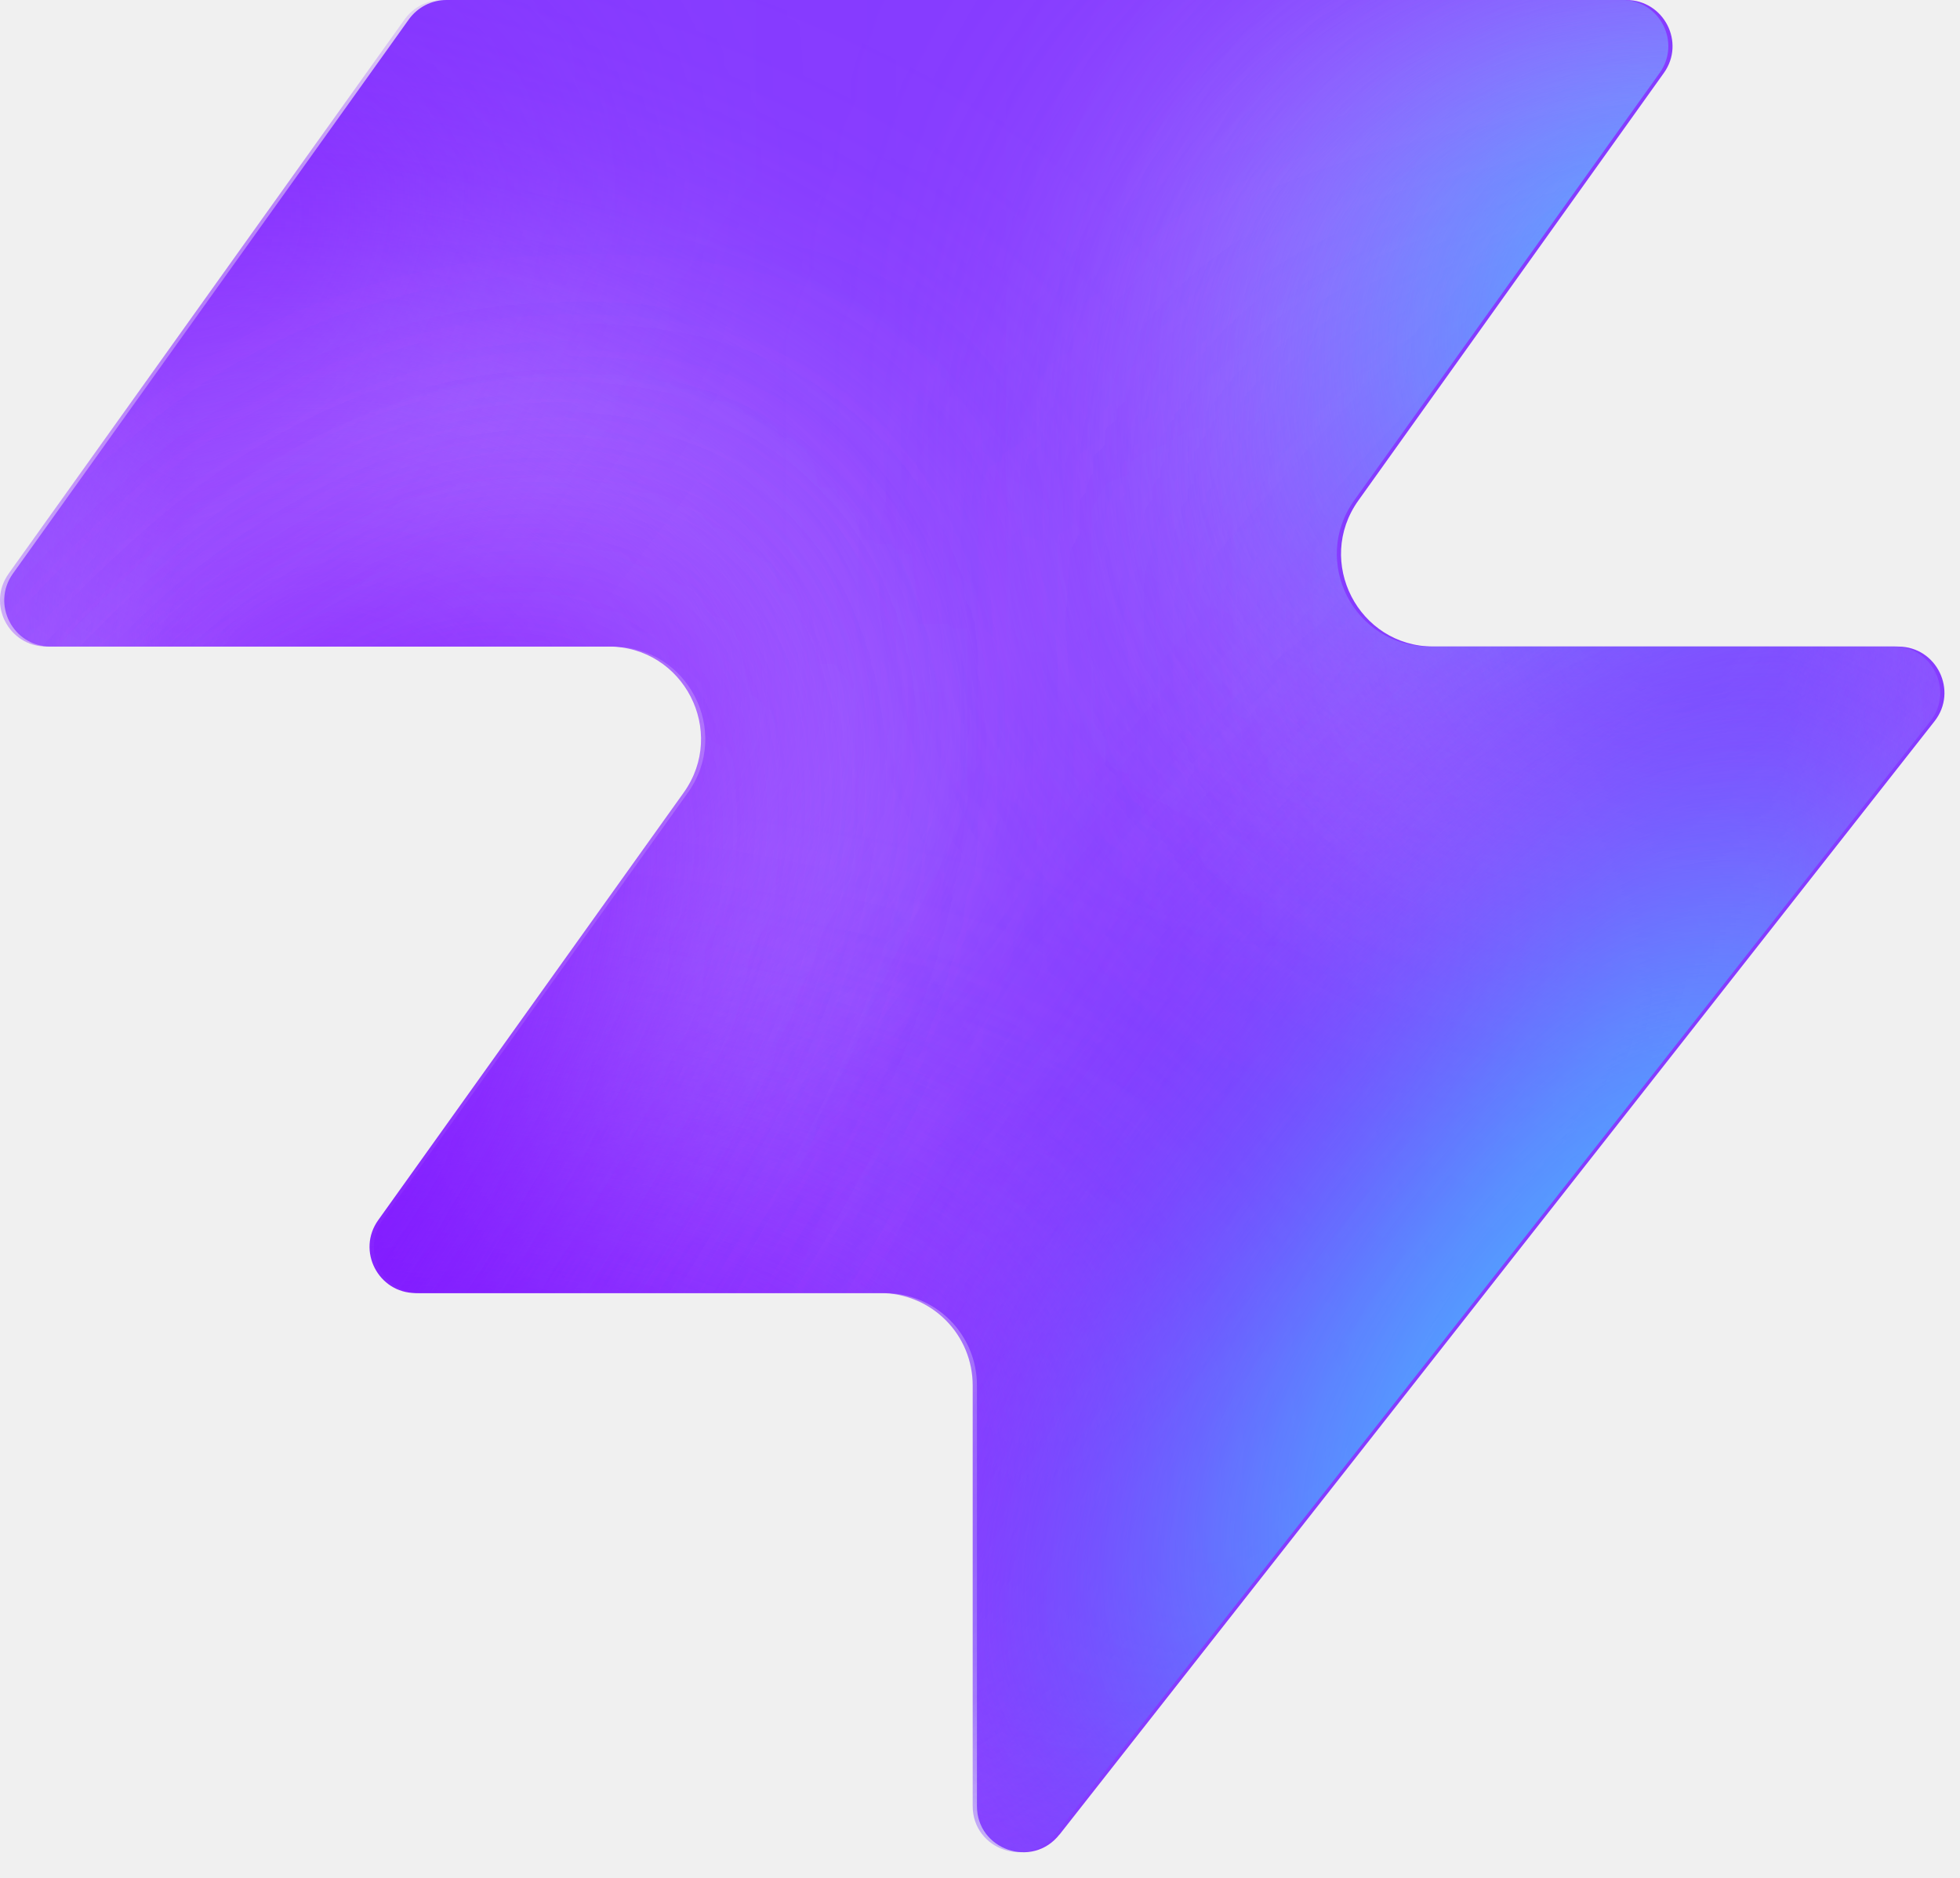
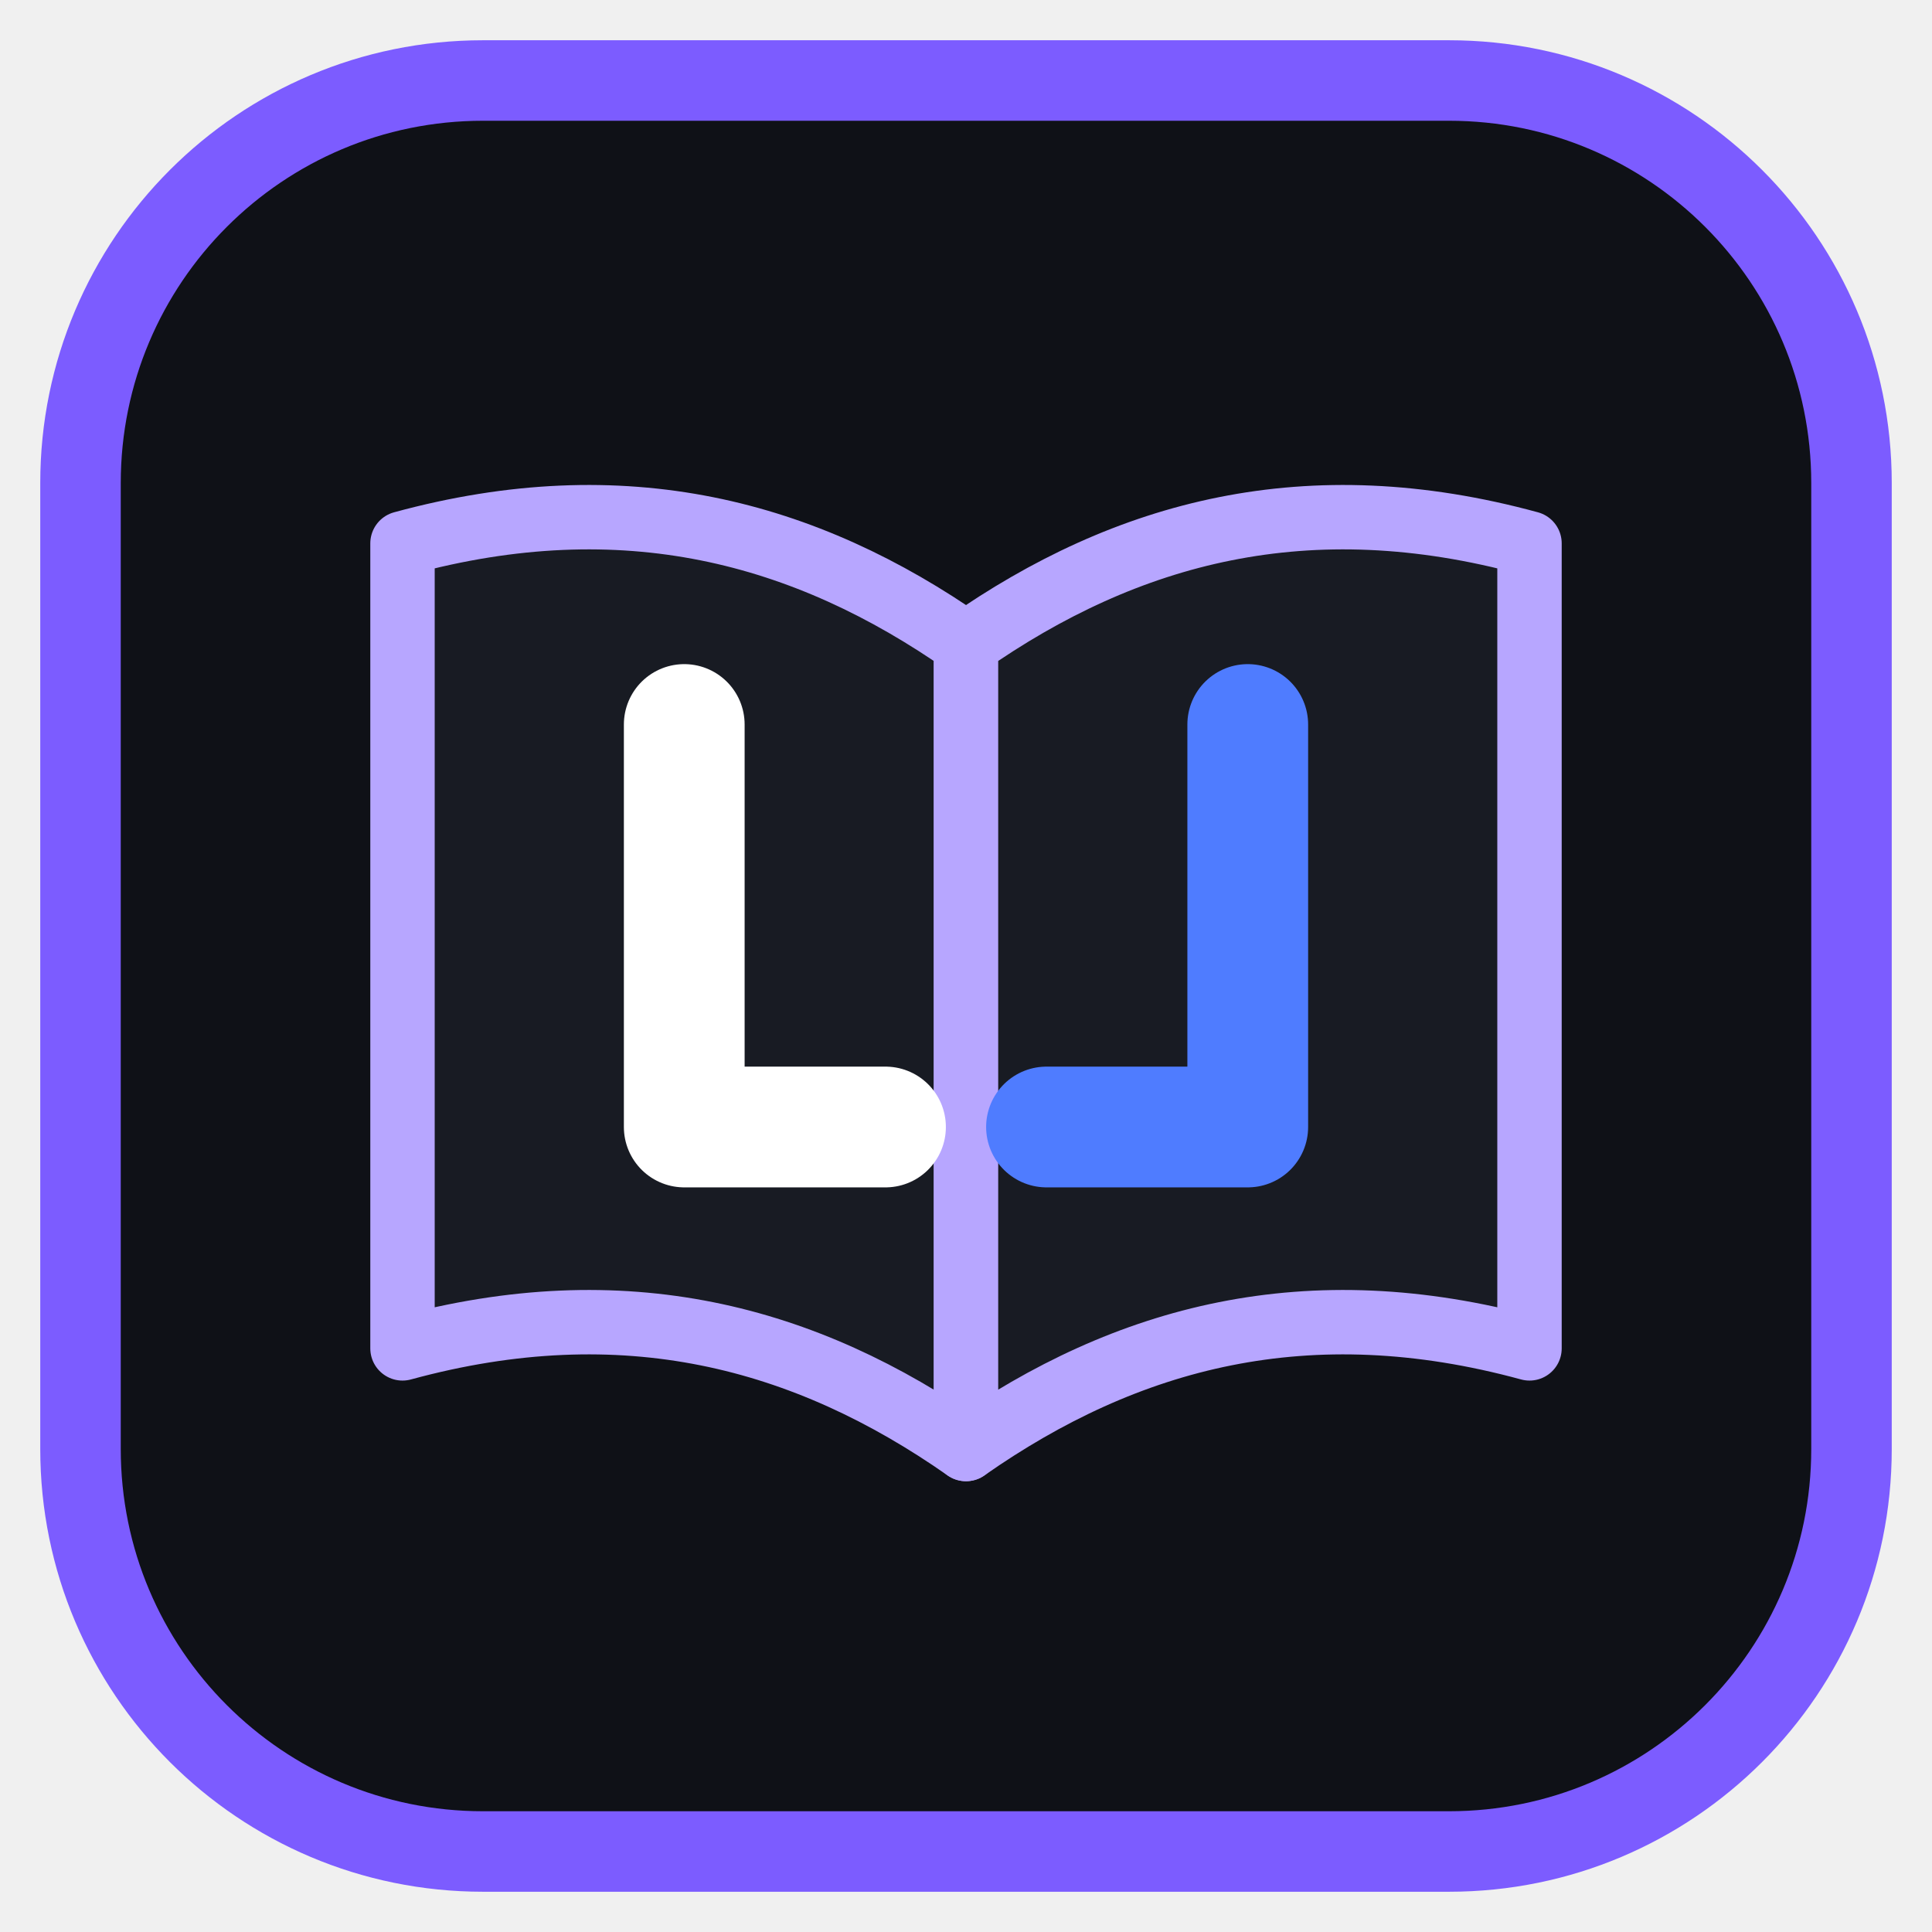
- <svg xmlns="http://www.w3.org/2000/svg" width="48" height="46" fill="none" viewBox="0 0 48 46">
-   <path fill="#863bff" d="M25.946 44.938c-.664.845-2.021.375-2.021-.698V33.937a2.26 2.26 0 0 0-2.262-2.262H10.287c-.92 0-1.456-1.04-.92-1.788l7.48-10.471c1.07-1.497 0-3.578-1.842-3.578H1.237c-.92 0-1.456-1.04-.92-1.788L10.013.474c.214-.297.556-.474.92-.474h28.894c.92 0 1.456 1.04.92 1.788l-7.48 10.471c-1.07 1.498 0 3.579 1.842 3.579h11.377c.943 0 1.473 1.088.89 1.83L25.947 44.94z" style="fill:#863bff;fill:color(display-p3 .525 .23 1);fill-opacity:1" />
-   <mask id="a" width="48" height="46" x="0" y="0" maskUnits="userSpaceOnUse" style="mask-type:alpha">
-     <path fill="#000" d="M25.842 44.938c-.664.844-2.021.375-2.021-.698V33.937a2.26 2.26 0 0 0-2.262-2.262H10.183c-.92 0-1.456-1.04-.92-1.788l7.48-10.471c1.07-1.498 0-3.579-1.842-3.579H1.133c-.92 0-1.456-1.04-.92-1.787L9.91.473c.214-.297.556-.474.92-.474h28.894c.92 0 1.456 1.04.92 1.788l-7.48 10.471c-1.07 1.498 0 3.578 1.842 3.578h11.377c.943 0 1.473 1.088.89 1.832L25.843 44.94z" style="fill:#000;fill-opacity:1" />
-   </mask>
-   <g mask="url(#a)">
-     <g filter="url(#b)">
-       <ellipse cx="5.508" cy="14.704" fill="#ede6ff" rx="5.508" ry="14.704" style="fill:#ede6ff;fill:color(display-p3 .927 .903 1);fill-opacity:1" transform="matrix(.00324 1 1 -.00324 -4.47 31.516)" />
-     </g>
-     <g filter="url(#c)">
-       <ellipse cx="10.399" cy="29.851" fill="#ede6ff" rx="10.399" ry="29.851" style="fill:#ede6ff;fill:color(display-p3 .927 .903 1);fill-opacity:1" transform="matrix(.00324 1 1 -.00324 -39.328 7.883)" />
-     </g>
-     <g filter="url(#d)">
-       <ellipse cx="5.508" cy="30.487" fill="#7e14ff" rx="5.508" ry="30.487" style="fill:#7e14ff;fill:color(display-p3 .492 .077 1);fill-opacity:1" transform="rotate(89.814 -25.913 -14.639)scale(1 -1)" />
-     </g>
-     <g filter="url(#e)">
-       <ellipse cx="5.508" cy="30.599" fill="#7e14ff" rx="5.508" ry="30.599" style="fill:#7e14ff;fill:color(display-p3 .492 .077 1);fill-opacity:1" transform="rotate(89.814 -32.644 -3.334)scale(1 -1)" />
-     </g>
-     <g filter="url(#f)">
-       <ellipse cx="5.508" cy="30.599" fill="#7e14ff" rx="5.508" ry="30.599" style="fill:#7e14ff;fill:color(display-p3 .492 .077 1);fill-opacity:1" transform="matrix(.00324 1 1 -.00324 -34.34 30.47)" />
-     </g>
-     <g filter="url(#g)">
-       <ellipse cx="14.072" cy="22.078" fill="#ede6ff" rx="14.072" ry="22.078" style="fill:#ede6ff;fill:color(display-p3 .927 .903 1);fill-opacity:1" transform="rotate(93.35 24.506 48.493)scale(-1 1)" />
-     </g>
-     <g filter="url(#h)">
-       <ellipse cx="3.47" cy="21.501" fill="#7e14ff" rx="3.47" ry="21.501" style="fill:#7e14ff;fill:color(display-p3 .492 .077 1);fill-opacity:1" transform="rotate(89.009 28.708 47.59)scale(-1 1)" />
-     </g>
-     <g filter="url(#i)">
-       <ellipse cx="3.47" cy="21.501" fill="#7e14ff" rx="3.47" ry="21.501" style="fill:#7e14ff;fill:color(display-p3 .492 .077 1);fill-opacity:1" transform="rotate(89.009 28.708 47.59)scale(-1 1)" />
-     </g>
-     <g filter="url(#j)">
-       <ellipse cx=".387" cy="8.972" fill="#7e14ff" rx="4.407" ry="29.108" style="fill:#7e14ff;fill:color(display-p3 .492 .077 1);fill-opacity:1" transform="rotate(39.51 .387 8.972)" />
-     </g>
-     <g filter="url(#k)">
-       <ellipse cx="47.523" cy="-6.092" fill="#7e14ff" rx="4.407" ry="29.108" style="fill:#7e14ff;fill:color(display-p3 .492 .077 1);fill-opacity:1" transform="rotate(37.892 47.523 -6.092)" />
-     </g>
-     <g filter="url(#l)">
-       <ellipse cx="41.412" cy="6.333" fill="#47bfff" rx="5.971" ry="9.665" style="fill:#47bfff;fill:color(display-p3 .28 .748 1);fill-opacity:1" transform="rotate(37.892 41.412 6.333)" />
-     </g>
-     <g filter="url(#m)">
-       <ellipse cx="-1.879" cy="38.332" fill="#7e14ff" rx="4.407" ry="29.108" style="fill:#7e14ff;fill:color(display-p3 .492 .077 1);fill-opacity:1" transform="rotate(37.892 -1.88 38.332)" />
-     </g>
-     <g filter="url(#n)">
-       <ellipse cx="-1.879" cy="38.332" fill="#7e14ff" rx="4.407" ry="29.108" style="fill:#7e14ff;fill:color(display-p3 .492 .077 1);fill-opacity:1" transform="rotate(37.892 -1.88 38.332)" />
-     </g>
-     <g filter="url(#o)">
-       <ellipse cx="35.651" cy="29.907" fill="#7e14ff" rx="4.407" ry="29.108" style="fill:#7e14ff;fill:color(display-p3 .492 .077 1);fill-opacity:1" transform="rotate(37.892 35.651 29.907)" />
-     </g>
-     <g filter="url(#p)">
-       <ellipse cx="38.418" cy="32.4" fill="#47bfff" rx="5.971" ry="15.297" style="fill:#47bfff;fill:color(display-p3 .28 .748 1);fill-opacity:1" transform="rotate(37.892 38.418 32.4)" />
-     </g>
-   </g>
-   <defs>
-     <filter id="b" width="60.045" height="41.654" x="-19.77" y="16.149" color-interpolation-filters="sRGB" filterUnits="userSpaceOnUse">
-       <feFlood flood-opacity="0" result="BackgroundImageFix" />
-       <feBlend in="SourceGraphic" in2="BackgroundImageFix" result="shape" />
-       <feGaussianBlur result="effect1_foregroundBlur_2002_17158" stdDeviation="7.659" />
-     </filter>
-     <filter id="c" width="90.34" height="51.437" x="-54.613" y="-7.533" color-interpolation-filters="sRGB" filterUnits="userSpaceOnUse">
-       <feFlood flood-opacity="0" result="BackgroundImageFix" />
-       <feBlend in="SourceGraphic" in2="BackgroundImageFix" result="shape" />
-       <feGaussianBlur result="effect1_foregroundBlur_2002_17158" stdDeviation="7.659" />
-     </filter>
-     <filter id="d" width="79.355" height="29.4" x="-49.64" y="2.03" color-interpolation-filters="sRGB" filterUnits="userSpaceOnUse">
-       <feFlood flood-opacity="0" result="BackgroundImageFix" />
-       <feBlend in="SourceGraphic" in2="BackgroundImageFix" result="shape" />
-       <feGaussianBlur result="effect1_foregroundBlur_2002_17158" stdDeviation="4.596" />
-     </filter>
-     <filter id="e" width="79.579" height="29.4" x="-45.045" y="20.029" color-interpolation-filters="sRGB" filterUnits="userSpaceOnUse">
-       <feFlood flood-opacity="0" result="BackgroundImageFix" />
-       <feBlend in="SourceGraphic" in2="BackgroundImageFix" result="shape" />
-       <feGaussianBlur result="effect1_foregroundBlur_2002_17158" stdDeviation="4.596" />
-     </filter>
-     <filter id="f" width="79.579" height="29.4" x="-43.513" y="21.178" color-interpolation-filters="sRGB" filterUnits="userSpaceOnUse">
-       <feFlood flood-opacity="0" result="BackgroundImageFix" />
-       <feBlend in="SourceGraphic" in2="BackgroundImageFix" result="shape" />
-       <feGaussianBlur result="effect1_foregroundBlur_2002_17158" stdDeviation="4.596" />
-     </filter>
-     <filter id="g" width="74.749" height="58.852" x="15.756" y="-17.901" color-interpolation-filters="sRGB" filterUnits="userSpaceOnUse">
-       <feFlood flood-opacity="0" result="BackgroundImageFix" />
-       <feBlend in="SourceGraphic" in2="BackgroundImageFix" result="shape" />
-       <feGaussianBlur result="effect1_foregroundBlur_2002_17158" stdDeviation="7.659" />
-     </filter>
-     <filter id="h" width="61.377" height="25.362" x="23.548" y="2.284" color-interpolation-filters="sRGB" filterUnits="userSpaceOnUse">
-       <feFlood flood-opacity="0" result="BackgroundImageFix" />
-       <feBlend in="SourceGraphic" in2="BackgroundImageFix" result="shape" />
-       <feGaussianBlur result="effect1_foregroundBlur_2002_17158" stdDeviation="4.596" />
-     </filter>
-     <filter id="i" width="61.377" height="25.362" x="23.548" y="2.284" color-interpolation-filters="sRGB" filterUnits="userSpaceOnUse">
-       <feFlood flood-opacity="0" result="BackgroundImageFix" />
-       <feBlend in="SourceGraphic" in2="BackgroundImageFix" result="shape" />
-       <feGaussianBlur result="effect1_foregroundBlur_2002_17158" stdDeviation="4.596" />
-     </filter>
-     <filter id="j" width="56.045" height="63.649" x="-27.636" y="-22.853" color-interpolation-filters="sRGB" filterUnits="userSpaceOnUse">
-       <feFlood flood-opacity="0" result="BackgroundImageFix" />
-       <feBlend in="SourceGraphic" in2="BackgroundImageFix" result="shape" />
-       <feGaussianBlur result="effect1_foregroundBlur_2002_17158" stdDeviation="4.596" />
-     </filter>
-     <filter id="k" width="54.814" height="64.646" x="20.116" y="-38.415" color-interpolation-filters="sRGB" filterUnits="userSpaceOnUse">
-       <feFlood flood-opacity="0" result="BackgroundImageFix" />
-       <feBlend in="SourceGraphic" in2="BackgroundImageFix" result="shape" />
-       <feGaussianBlur result="effect1_foregroundBlur_2002_17158" stdDeviation="4.596" />
-     </filter>
-     <filter id="l" width="33.541" height="35.313" x="24.641" y="-11.323" color-interpolation-filters="sRGB" filterUnits="userSpaceOnUse">
-       <feFlood flood-opacity="0" result="BackgroundImageFix" />
-       <feBlend in="SourceGraphic" in2="BackgroundImageFix" result="shape" />
-       <feGaussianBlur result="effect1_foregroundBlur_2002_17158" stdDeviation="4.596" />
-     </filter>
-     <filter id="m" width="54.814" height="64.646" x="-29.286" y="6.009" color-interpolation-filters="sRGB" filterUnits="userSpaceOnUse">
-       <feFlood flood-opacity="0" result="BackgroundImageFix" />
-       <feBlend in="SourceGraphic" in2="BackgroundImageFix" result="shape" />
-       <feGaussianBlur result="effect1_foregroundBlur_2002_17158" stdDeviation="4.596" />
-     </filter>
-     <filter id="n" width="54.814" height="64.646" x="-29.286" y="6.009" color-interpolation-filters="sRGB" filterUnits="userSpaceOnUse">
-       <feFlood flood-opacity="0" result="BackgroundImageFix" />
-       <feBlend in="SourceGraphic" in2="BackgroundImageFix" result="shape" />
-       <feGaussianBlur result="effect1_foregroundBlur_2002_17158" stdDeviation="4.596" />
-     </filter>
-     <filter id="o" width="54.814" height="64.646" x="8.244" y="-2.416" color-interpolation-filters="sRGB" filterUnits="userSpaceOnUse">
-       <feFlood flood-opacity="0" result="BackgroundImageFix" />
-       <feBlend in="SourceGraphic" in2="BackgroundImageFix" result="shape" />
-       <feGaussianBlur result="effect1_foregroundBlur_2002_17158" stdDeviation="4.596" />
-     </filter>
-     <filter id="p" width="39.409" height="43.623" x="18.713" y="10.588" color-interpolation-filters="sRGB" filterUnits="userSpaceOnUse">
-       <feFlood flood-opacity="0" result="BackgroundImageFix" />
-       <feBlend in="SourceGraphic" in2="BackgroundImageFix" result="shape" />
-       <feGaussianBlur result="effect1_foregroundBlur_2002_17158" stdDeviation="4.596" />
-     </filter>
-   </defs>
+ <svg xmlns="http://www.w3.org/2000/svg" width="48" height="48" viewBox="0 0 48 48" fill="none">
+   <rect x="2" y="2" width="44" height="44" rx="10" fill="#0F1117" stroke="#7C5CFF" stroke-width="2" />
+   <path d="M10 13.5C15.5 12 20 13.2 24 16v20c-4-2.8-8.5-4-14-2.5v-20Z" fill="#181B23" stroke="#B7A6FF" stroke-width="1.6" stroke-linejoin="round" />
+   <path d="M38 13.5C32.5 12 28 13.2 24 16v20c4-2.8 8.5-4 14-2.5v-20Z" fill="#181B23" stroke="#B7A6FF" stroke-width="1.6" stroke-linejoin="round" />
+   <path d="M17 18v10h5" stroke="#FFFFFF" stroke-width="3" stroke-linecap="round" stroke-linejoin="round" />
+   <path d="M31 18v10h-5" stroke="#4F7CFF" stroke-width="3" stroke-linecap="round" stroke-linejoin="round" />
</svg>
